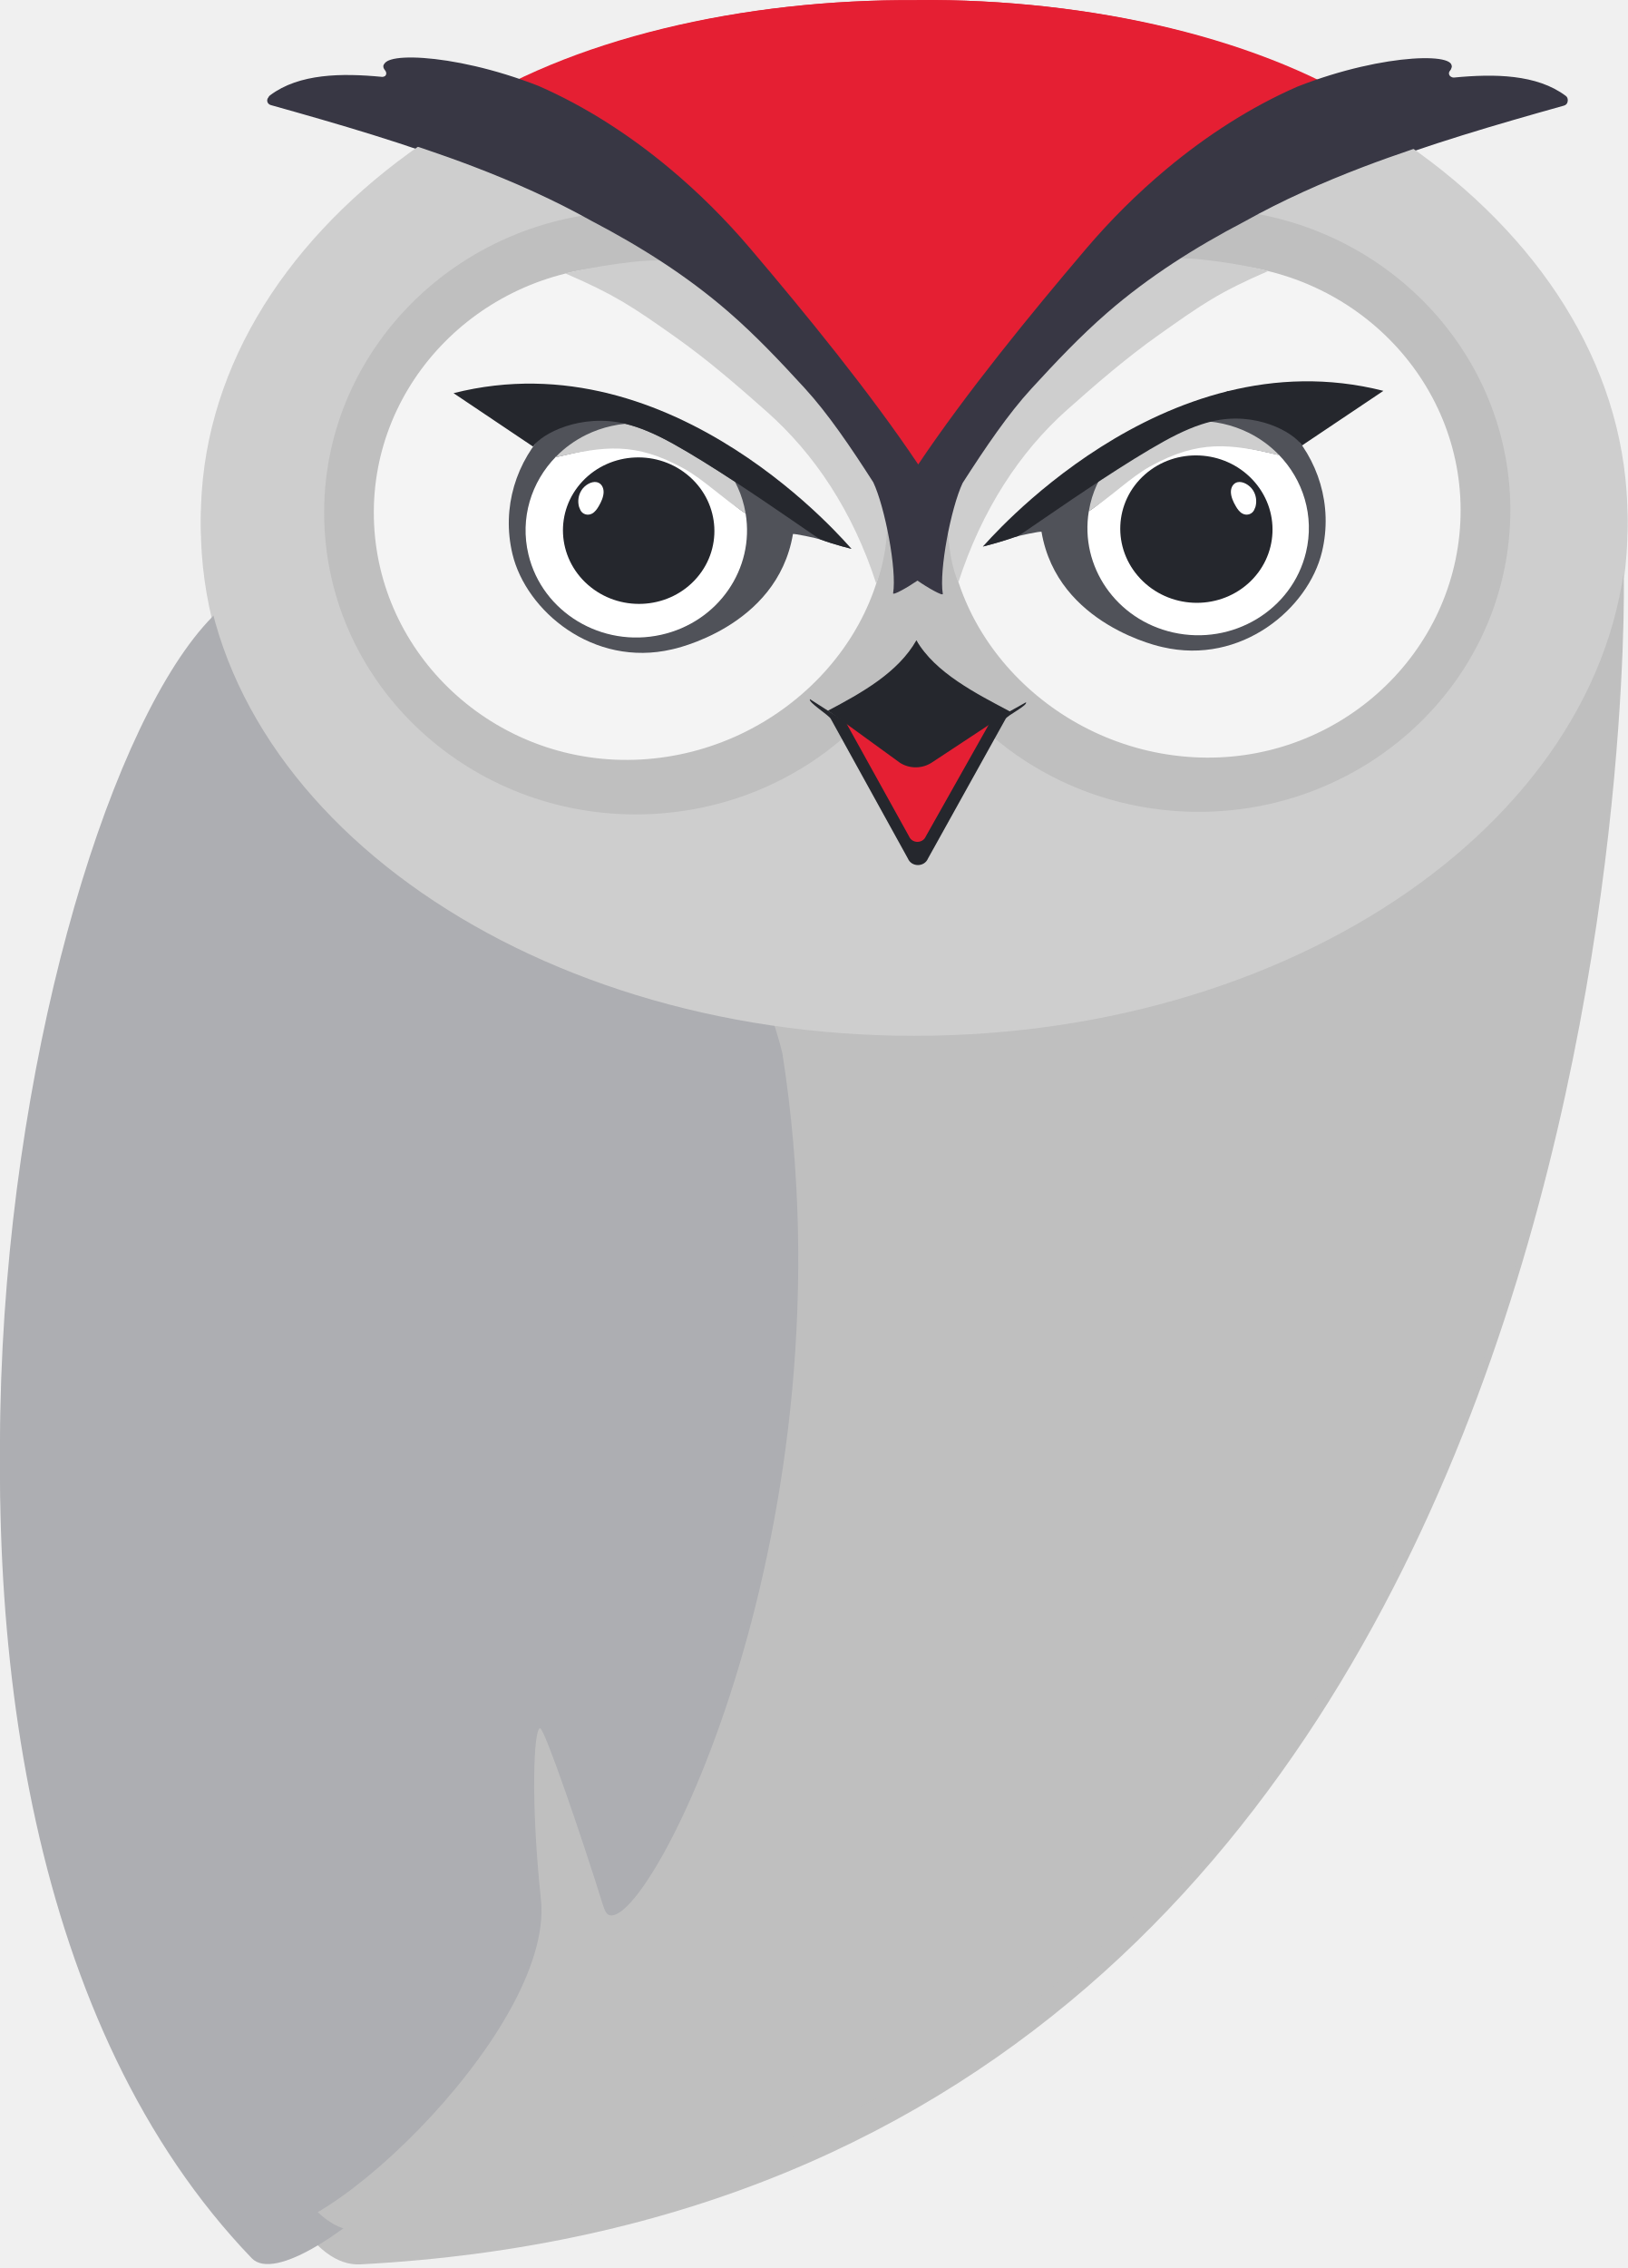
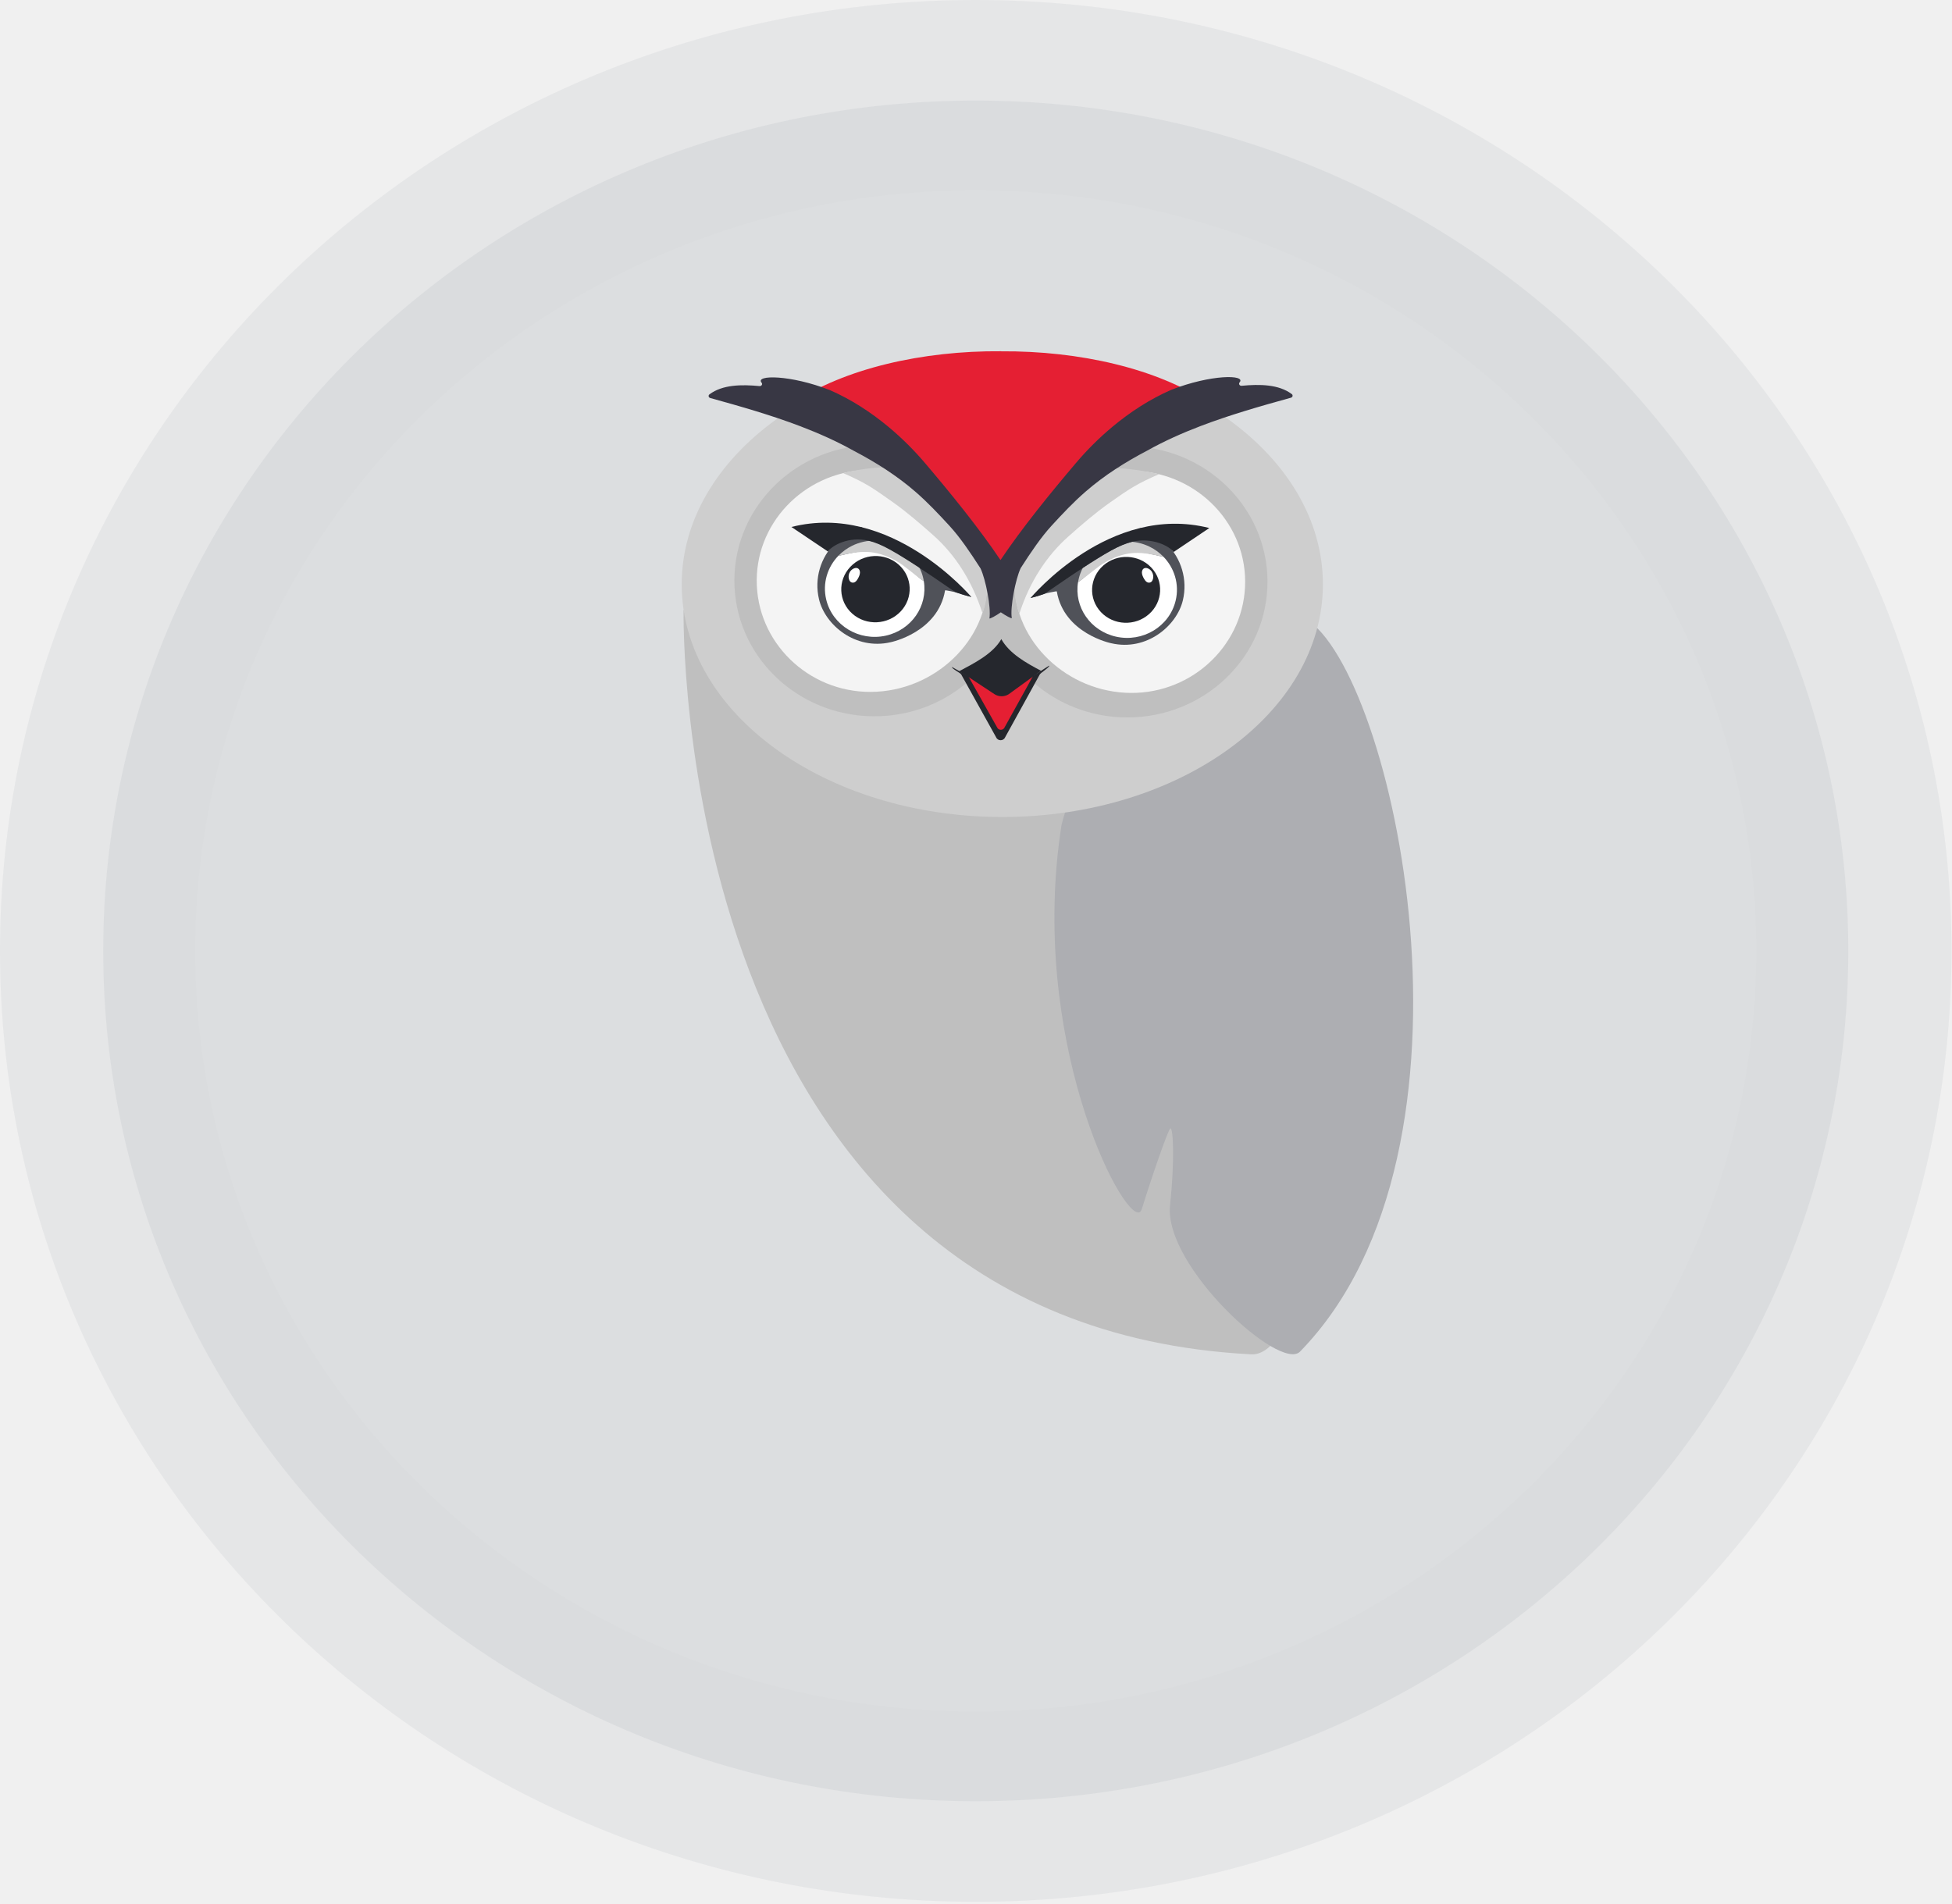
- <svg xmlns="http://www.w3.org/2000/svg" width="351" height="489" viewBox="0 0 351 489" fill="none">
-   <g clip-path="url(#clip0_179_330)">
-     <path d="M77.344 174.684C125.184 129.395 350.199 125.053 350.199 125.053C350.199 125.053 356.856 473.404 77.747 488.214C36.871 490.384 16.924 231.874 77.344 174.684Z" fill="#BFBFBF" />
-     <path d="M51.819 130.066C61.261 124.429 155.259 171.987 168.75 230.632C184.668 333.853 140.112 422.541 131.339 419.09C130.911 418.922 130.488 418.388 130.055 416.978C125.261 401.358 117.395 378.167 116.473 378.217C115.084 378.296 114.424 394.322 116.66 415.708C119.732 445.134 63.915 496.895 54.291 486.892C-41.022 387.775 9.619 155.259 51.819 130.066Z" fill="#ADAEB2" />
-     <path d="M197.156 226.685C112.191 226.685 43.313 175.989 43.313 113.451C43.313 50.914 112.191 0.218 197.156 0.218C282.122 0.218 351 50.914 351 113.451C351 175.989 282.122 226.685 197.156 226.685Z" fill="#CECECE" />
-     <path d="M134.033 46.213C161.76 44.957 186.34 60.38 197.696 83.462C208.941 60.103 233.672 44.453 261.6 45.719C298.689 47.4 327.368 78.29 325.656 114.708C323.943 151.126 292.485 179.286 255.396 177.605C229.87 176.448 208.326 161.455 197.932 140.346C187.634 161.712 165.96 176.932 140.232 178.099C103.143 179.78 71.685 151.62 69.973 115.202C68.26 78.784 96.939 47.894 134.028 46.213H134.033Z" fill="#BFBFBF" />
-     <path d="M182.472 154.632C188.968 151.146 194.306 145.899 197.856 139.526C201.406 145.904 206.749 151.146 213.24 154.632L197.856 181.932L182.472 154.632Z" fill="#25272D" />
-     <path d="M133.131 58.224C163.502 56.845 189.296 80.387 191.169 110.184C192.957 138.562 168.669 164.502 138.207 166.217C107.857 167.928 82.078 144.535 80.678 114.718C79.278 84.901 102.76 59.604 133.126 58.229L133.131 58.224Z" fill="#F4F4F4" />
-     <path d="M118.165 93.851C118.346 93.609 118.442 93.48 118.442 93.48L130.82 86.048L170.482 111.197C170.487 111.242 183.645 120.068 183.65 120.107C183.65 120.107 180.367 119.331 176.968 118.075C176.253 117.808 171.041 116.666 171.005 116.893C167.586 137.463 144.905 142.116 144.905 142.116C127.939 146.126 113.451 133.686 110.52 121.259C108.118 111.078 111.326 100.897 118.165 93.856V93.851Z" fill="#505259" />
-     <path d="M119.897 99.948L119.937 100.052C130.513 97.579 136.052 97.579 146.627 103.513C150.812 105.862 155.918 109.135 160.808 112.394C162.777 124.454 154.916 136.114 142.614 138.912C129.767 141.835 116.941 133.977 113.97 121.363C112.092 113.412 114.579 105.466 119.897 99.948Z" fill="white" />
-     <path d="M126.762 127.982C120.082 122.003 119.58 111.863 125.641 105.334C131.702 98.805 142.031 98.359 148.711 104.338C155.391 110.317 155.893 120.457 149.832 126.986C143.771 133.515 133.442 133.961 126.762 127.982Z" fill="#25272D" />
-     <path d="M115.324 64.993C123.382 77.85 183.232 119.791 183.635 120.103C183.438 120.058 180.256 119.297 176.967 118.075C176.721 117.986 174.314 116.285 170.773 113.818C167.409 111.474 163.033 108.443 158.516 105.446C153.868 102.361 149.079 99.31 145.116 97.085C141.168 94.87 137.925 93.485 134.853 92.743C129.701 91.497 121.644 96.121 115.017 97.668L115.319 64.989L115.324 64.993Z" fill="#25272D" />
-     <path d="M119.898 99.948C121.751 98.024 123.952 96.392 126.429 95.161C128.111 94.326 129.924 93.668 131.848 93.233C132.855 93 133.857 92.837 134.859 92.743C137.931 93.485 141.174 94.869 145.122 97.085C149.085 99.31 153.874 102.361 158.522 105.446C159.383 107.098 160.053 108.888 160.496 110.782C160.612 111.266 160.703 111.731 160.783 112.216C160.793 112.27 160.804 112.339 160.809 112.394C155.919 109.135 150.818 105.862 146.633 103.513C136.058 97.579 130.332 97.624 119.757 100.096L119.903 99.943L119.898 99.948Z" fill="#CECECE" />
-     <path d="M125.427 107.251C126.157 106.129 127.582 105.283 128.7 105.52C129.667 105.723 130.191 106.672 130.175 107.696C130.16 108.72 129.692 109.803 129.113 110.801C128.755 111.414 128.317 112.052 127.688 112.398C126.681 112.947 125.573 112.483 125.18 111.647C124.858 110.965 124.843 110.772 124.843 110.772C124.581 109.689 124.702 108.383 125.437 107.256L125.427 107.251Z" fill="white" />
-     <path d="M204.458 109.689C206.332 79.892 232.125 56.355 262.496 57.729C292.867 59.109 316.349 84.396 314.944 114.218C313.539 144.04 287.766 167.433 257.415 165.717C226.953 164.002 202.671 138.062 204.453 109.684L204.458 109.689Z" fill="#F4F4F4" />
-     <path d="M225.145 110.702L264.807 85.554L277.185 92.986C277.185 92.986 277.286 93.114 277.462 93.356C284.301 100.398 287.509 110.579 285.106 120.76C282.176 133.186 267.688 145.627 250.722 141.617C250.722 141.617 228.041 136.964 224.621 116.394C224.581 116.161 219.374 117.309 218.659 117.576C215.26 118.832 211.976 119.608 211.976 119.608C211.976 119.568 225.14 110.742 225.145 110.697V110.702Z" fill="#505259" />
-     <path d="M234.819 111.899C239.709 108.641 244.815 105.367 249 103.018C259.575 97.085 265.114 97.085 275.69 99.557L275.73 99.453C281.048 104.972 283.535 112.918 281.657 120.869C278.686 133.483 265.86 141.34 253.013 138.418C240.711 135.619 232.85 123.959 234.819 111.899Z" fill="white" />
-     <path d="M245.926 126.641C239.793 120.039 240.237 109.837 246.917 103.854C253.597 97.871 263.984 98.372 270.117 104.974C276.249 111.575 275.805 121.777 269.125 127.761C262.445 133.744 252.059 133.242 245.926 126.641Z" fill="#25272D" />
-     <path d="M280.302 64.499L280.609 97.174C273.982 95.626 265.92 91.003 260.768 92.249C257.696 92.99 254.453 94.375 250.505 96.59C246.542 98.815 241.753 101.866 237.105 104.952C232.588 107.948 228.212 110.979 224.848 113.323C221.308 115.791 218.901 117.492 218.654 117.581C215.365 118.802 212.183 119.563 211.986 119.608C212.389 119.296 272.24 77.355 280.297 64.499H280.302Z" fill="#25272D" />
-     <path d="M234.85 111.741C234.93 111.256 235.026 110.772 235.142 110.287C235.585 108.393 236.255 106.603 237.116 104.952C241.764 101.866 246.553 98.815 250.516 96.59C254.464 94.375 257.707 92.99 260.779 92.249C261.781 92.343 262.783 92.506 263.79 92.738C265.714 93.173 267.527 93.831 269.209 94.667C271.686 95.898 273.882 97.53 275.735 99.453L275.871 99.602C265.296 97.129 259.58 97.085 249.005 103.018C244.821 105.367 239.714 108.641 234.824 111.899C234.83 111.845 234.84 111.795 234.85 111.741Z" fill="#CECECE" />
-     <path d="M266.927 105.52C268.04 105.288 269.465 106.129 270.2 107.251C270.931 108.374 271.072 109.659 270.81 110.742C270.81 110.742 270.835 110.796 270.452 111.642C270.075 112.483 268.952 112.942 267.944 112.394C267.315 112.052 266.872 111.415 266.519 110.796C265.94 109.798 265.472 108.715 265.457 107.691C265.442 106.668 265.96 105.718 266.932 105.515L266.927 105.52Z" fill="white" />
-     <path d="M143.525 57.082L146.043 59.554C148.5 60.795 149.195 61.097 149.336 61.157C149.195 61.127 148.702 61.082 152.086 63.51C159.09 68.534 163.668 74.483 170.023 80.209C179.541 88.788 188.429 103.142 197.63 115.519C206.961 103.033 215.96 88.407 225.609 79.714C231.964 73.988 236.536 68.04 243.541 63.016C246.915 60.598 246.437 60.632 246.291 60.662C246.432 60.603 247.132 60.301 249.584 59.06L252.102 56.588C257.138 56.093 268.242 57.863 273.781 59.347C263.161 64 259.339 66.551 250.007 73.246C243.002 78.27 236.556 83.937 230.201 89.663C219.968 98.88 211.785 111.697 206.749 127.52C206.13 126.091 203.451 123.025 201.23 120.226L197.599 116.058L197.413 116.27C196.32 119.049 189.915 125.611 188.908 127.935C183.872 112.112 175.663 99.374 165.431 90.157C159.075 84.431 152.629 78.765 145.62 73.741C136.293 67.046 132.572 64.465 121.946 59.807C127.486 58.323 138.489 56.588 143.525 57.082Z" fill="#CECECE" />
-     <path d="M197.715 0.04V0.01C235.267 -0.312 272.996 8.352 297.893 25.366L231.551 72.549L197.992 114.51V114.89L197.841 114.702L197.715 114.861V114.544L162.57 69.157L97.815 25.401C122.651 8.426 160.254 -0.237 197.715 0.04Z" fill="#E51F33" />
-     <path d="M58.043 20.877C64.287 16.105 73.508 16.016 82.094 16.852C82.628 16.901 83.046 16.609 83.217 16.214C83.358 15.897 83.333 15.511 83.066 15.195C79.808 11.333 96.849 11.254 115.904 18.834C126.056 23.329 135.589 29.614 144.125 36.838C150.53 42.258 156.372 48.206 161.488 54.313C173.705 68.9 187.478 86.048 197.902 101.836C208.321 86.078 222.054 68.979 234.241 54.431C239.357 48.325 245.198 42.376 251.604 36.957C260.14 29.733 269.672 23.448 279.825 18.953C298.885 11.368 315.921 11.452 312.663 15.314C312.396 15.63 312.376 16.016 312.512 16.332C312.683 16.728 313.101 17.02 313.635 16.97C322.221 16.134 331.442 16.224 337.686 20.995C338.366 21.509 338.144 22.528 337.313 22.765C322.71 26.86 307.995 31.127 293.965 36.551C285.102 39.983 276.511 43.87 268.398 48.478C268.378 48.488 268.363 48.498 268.343 48.508C257.723 54.14 247.676 60.602 238.753 68.474C232.906 73.632 227.619 79.328 222.417 85.079C217.416 90.602 212.481 97.994 207.601 105.708C205.088 111.128 202.49 124.834 203.326 129.972C203.421 130.565 199.972 128.582 197.771 127.005C195.571 128.563 192.287 130.437 192.383 129.858C193.214 124.721 190.62 111.014 188.108 105.594C183.233 97.876 178.293 90.488 173.292 84.965C168.095 79.214 162.808 73.513 156.956 68.361C148.033 60.489 137.986 54.026 127.366 48.394C127.346 48.384 127.33 48.374 127.31 48.364C119.198 43.756 110.607 39.869 101.744 36.438C87.714 31.013 72.999 26.746 58.395 22.652C57.565 22.419 57.348 21.401 58.023 20.881L58.043 20.877Z" fill="#383744" />
-     <g clip-path="url(#clip1_179_330)">
-       <path d="M77.344 172.097C125.184 127.478 350.103 124.102 350.103 124.102C350.103 124.102 356.856 466.395 77.747 480.985C36.871 483.124 16.925 228.441 77.344 172.097Z" fill="#BFBFBF" />
-       <path d="M51.819 128.14C61.261 122.587 155.259 169.441 168.75 227.218C184.668 328.911 140.112 416.287 131.339 412.886C130.911 412.721 130.488 412.195 130.055 410.806C125.261 395.417 117.395 372.57 116.474 372.618C115.084 372.696 114.424 388.485 116.66 409.554C119.732 438.545 63.915 489.54 54.292 479.685C-41.021 382.035 9.619 152.961 51.819 128.14Z" fill="#ADAEB2" />
-       <path d="M197.156 223.331C112.191 223.331 43.313 173.384 43.313 111.772C43.313 50.161 112.191 0.214 197.156 0.214C282.122 0.214 351 50.161 351 111.772C351 173.384 282.122 223.331 197.156 223.331Z" fill="#CECECE" />
-       <path d="M134.034 45.597C161.751 44.36 186.315 59.54 197.681 82.261C208.921 59.228 233.662 43.79 261.6 45.037C298.689 46.694 327.368 77.126 325.656 113.005C323.944 148.884 292.485 176.627 255.396 174.971C229.885 173.831 208.352 159.075 197.953 138.298C187.66 159.367 165.976 174.376 140.238 175.526C103.149 177.182 71.691 149.439 69.978 113.56C68.266 77.681 96.945 47.249 134.034 45.593V45.597Z" fill="#BFBFBF" />
-       <path d="M174.686 150.749L196.919 165.008L221.257 151.426C221.726 152.055 217.168 154.281 216.871 155.002L200.137 185.098C199.352 186.988 196.582 186.988 195.796 185.098L179.178 155.002C178.881 154.281 174.213 151.382 174.681 150.754L174.686 150.749Z" fill="#25272D" />
-       <path d="M197.045 163.786C197.045 163.786 213.945 154.832 213.698 155.431L199.669 180.329C199.014 181.908 196.703 181.908 196.048 180.329L182.25 155.436C181.998 154.837 197.05 163.786 197.05 163.786H197.045Z" fill="#E51F33" />
-       <path d="M197.64 138.035C201.598 145.04 210.673 149.619 217.914 153.453L214.812 155.275L200.969 164.404C198.919 165.758 196.23 165.793 194.14 164.497L181.903 155.616L178.559 153.229C185.801 149.4 193.682 145.035 197.645 138.03L197.64 138.035Z" fill="#25272D" />
-       <path d="M133.131 57.362C163.502 56.003 189.296 79.197 191.169 108.552C192.957 136.51 168.669 162.066 138.207 163.757C107.857 165.442 82.078 142.395 80.678 113.02C79.273 83.639 102.76 58.721 133.126 57.367L133.131 57.362Z" fill="#F4F4F4" />
-       <path d="M118.165 92.462C118.346 92.223 118.442 92.096 118.442 92.096L130.82 84.774L170.482 109.551C170.487 109.595 183.645 118.291 183.65 118.329C183.65 118.329 180.367 117.565 176.968 116.327C176.253 116.064 171.041 114.939 171.006 115.163C167.586 135.429 144.905 140.013 144.905 140.013C127.939 143.963 113.451 131.707 110.521 119.465C108.118 109.434 111.326 99.404 118.165 92.467V92.462Z" fill="#505259" />
-       <path d="M119.897 98.468L119.937 98.57C130.513 96.135 137.729 94.176 148.304 100.022C152.489 102.336 155.918 107.519 160.808 110.73C162.777 122.612 154.916 134.099 142.614 136.856C129.767 139.735 116.941 131.994 113.97 119.567C112.092 111.733 114.579 103.905 119.897 98.468Z" fill="white" />
-       <path d="M126.762 126.057C120.084 120.165 119.585 110.175 125.649 103.744C131.712 97.314 142.041 96.878 148.719 102.771C155.397 108.664 155.895 118.654 149.832 125.084C143.769 131.514 133.44 131.95 126.762 126.057Z" fill="#25272D" />
-       <path d="M119.898 98.468C121.751 96.573 123.947 94.966 126.424 93.753C128.106 92.929 129.919 92.281 131.843 91.853C132.85 91.624 133.852 91.463 134.854 91.371C137.926 92.101 141.169 93.465 145.117 95.648C149.08 97.84 153.869 100.846 158.517 103.885C159.378 105.513 160.048 107.276 160.491 109.142C160.607 109.619 160.703 110.097 160.783 110.574C160.793 110.628 160.804 110.676 160.809 110.73C155.919 107.52 151.709 103.364 147.524 101.05C136.949 95.204 130.327 96.184 119.752 98.619L119.898 98.468Z" fill="#CECECE" />
-       <path d="M125.427 105.664C126.157 104.558 127.582 103.725 128.7 103.958C129.667 104.158 130.191 105.094 130.175 106.102C130.16 107.11 129.692 108.177 129.113 109.161C128.755 109.765 128.317 110.394 127.688 110.735C126.681 111.276 125.573 110.813 125.18 109.994C124.868 109.351 124.843 109.132 124.843 109.132C124.581 108.065 124.702 106.779 125.437 105.668L125.427 105.664Z" fill="white" />
-       <path d="M183.635 118.325C183.438 118.281 180.256 117.531 176.967 116.327C176.721 116.24 174.314 114.564 170.773 112.133C167.409 109.824 163.033 106.838 158.516 103.885C153.868 100.846 149.079 97.84 145.116 95.648C141.168 93.465 137.92 92.116 134.853 91.371C125.356 89.066 116.825 93.46 114.972 96.291L97.815 84.77C145.62 72.644 183.232 118.018 183.635 118.325Z" fill="#25272D" />
-       <path d="M204.459 108.065C206.332 78.709 232.125 55.521 262.496 56.875C292.867 58.234 316.349 83.147 314.944 112.527C313.539 141.907 287.766 164.955 257.415 163.264C226.953 161.574 202.671 136.018 204.454 108.06L204.459 108.065Z" fill="#F4F4F4" />
-       <path d="M225.145 109.064L264.807 84.287L277.185 91.609C277.185 91.609 277.286 91.736 277.462 91.974C284.301 98.911 287.508 108.942 285.106 118.972C282.176 131.215 267.688 143.471 250.722 139.52C250.722 139.52 228.041 134.936 224.621 114.671C224.581 114.442 219.374 115.572 218.659 115.835C215.26 117.072 211.977 117.837 211.977 117.837C211.977 117.798 225.14 109.103 225.145 109.059V109.064Z" fill="#505259" />
-       <path d="M234.819 110.243C239.709 107.032 243.148 102.024 247.333 99.71C257.908 93.865 265.114 95.648 275.69 98.083L275.73 97.981C281.048 103.418 283.535 111.246 281.657 119.08C278.686 131.507 265.86 139.248 253.013 136.369C240.711 133.611 232.85 122.124 234.819 110.243Z" fill="white" />
-       <path d="M245.922 124.753C239.791 118.248 240.236 108.198 246.917 102.304C253.599 96.411 263.985 96.906 270.117 103.411C276.248 109.916 275.803 119.967 269.122 125.861C262.44 131.754 252.054 131.258 245.922 124.753Z" fill="#25272D" />
-       <path d="M234.844 110.087C234.924 109.609 235.02 109.132 235.136 108.655C235.579 106.789 236.249 105.025 237.11 103.398C241.758 100.358 246.547 97.353 250.51 95.16C254.458 92.978 257.701 91.614 260.773 90.883C261.775 90.976 262.777 91.136 263.785 91.365C265.708 91.794 267.521 92.442 269.203 93.265C271.681 94.478 273.876 96.086 275.729 97.981L275.891 98.142C265.315 95.706 258.623 94.717 248.048 100.563C243.863 102.877 239.708 107.032 234.819 110.243C234.824 110.189 234.834 110.14 234.844 110.087Z" fill="#CECECE" />
-       <path d="M266.927 103.958C268.04 103.729 269.465 104.558 270.201 105.663C270.931 106.769 271.052 108.06 270.795 109.127C270.795 109.127 270.765 109.361 270.458 109.989C270.055 110.808 268.957 111.271 267.95 110.73C267.32 110.394 266.877 109.765 266.525 109.156C265.945 108.172 265.477 107.105 265.462 106.097C265.447 105.089 265.966 104.153 266.937 103.954L266.927 103.958Z" fill="white" />
-       <path d="M298.346 84.273L280.796 96.047C278.968 93.207 270.805 88.569 261.307 90.869C258.241 91.614 254.993 92.963 251.044 95.146C247.081 97.338 242.292 100.344 237.644 103.384C233.127 106.336 228.751 109.322 225.387 111.631C221.847 114.062 219.742 115.509 219.495 115.597C216.02 116.824 212.173 117.794 211.977 117.837C212.38 117.531 250.541 72.147 298.346 84.268V84.273Z" fill="#25272D" />
-       <path d="M143.524 56.237L146.042 58.673C153.057 62.17 145.725 58.074 152.085 62.57C159.09 67.519 163.668 73.38 170.023 79.021C179.54 87.463 215.924 87.093 225.568 78.539C231.923 72.897 236.495 67.037 243.505 62.088C249.865 57.591 242.533 61.688 249.548 58.19L252.066 55.755C257.102 55.267 267.984 56.977 273.523 58.439C262.898 63.028 259.297 65.566 249.971 72.162C242.966 77.111 236.515 82.694 230.165 88.335C219.933 97.416 211.719 109.984 206.683 125.573C205.636 123.196 203.909 117.832 204.745 108.62L190.559 107.441C192.603 114.076 190.02 123.459 188.972 125.836C183.937 110.247 175.668 97.903 165.435 88.818C159.08 83.176 152.634 77.594 145.629 72.644C136.303 66.048 132.541 63.534 121.916 58.946C127.506 57.615 138.499 55.745 143.534 56.232L143.524 56.237Z" fill="#CECECE" />
-       <path d="M197.715 0.039V0.01C235.267 -0.307 272.996 8.228 297.893 24.991L231.551 71.475L197.992 112.815V113.19L197.841 113.005L197.715 113.161V112.849L163.054 69.663L97.815 25.025C122.652 8.301 160.254 -0.234 197.715 0.039Z" fill="#E51F33" />
-       <path d="M58.269 20.534C64.513 15.833 73.734 15.745 82.32 16.568C82.854 16.617 83.272 16.329 83.443 15.94C83.584 15.628 83.559 15.248 83.292 14.936C80.034 11.132 97.075 11.054 116.13 18.522C126.282 22.95 135.815 29.142 144.351 36.259C150.756 41.598 156.598 47.459 161.714 53.475C173.891 67.797 187.613 84.623 198.027 100.139C208.426 84.667 222.103 67.899 234.245 53.621C239.361 47.605 245.203 41.744 251.608 36.405C260.144 29.288 269.677 23.096 279.829 18.668C298.889 11.195 315.925 11.278 312.667 15.082C312.4 15.394 312.38 15.774 312.516 16.086C312.687 16.476 313.105 16.763 313.639 16.714C322.225 15.891 331.446 15.979 337.69 20.68C338.37 21.186 338.148 22.19 337.317 22.424C322.714 26.457 307.999 30.662 293.969 36.005C285.106 39.386 276.515 43.215 268.402 47.756C268.382 47.765 268.367 47.775 268.347 47.785C257.727 53.334 247.68 59.701 238.757 67.456C232.91 72.537 227.623 78.149 222.421 83.815C217.42 89.256 212.485 96.539 207.605 104.139C205.087 109.478 202.494 122.982 203.33 128.043C203.426 128.618 200.067 126.728 197.866 125.184C195.665 126.699 192.518 128.457 192.614 127.897C193.445 122.836 190.851 109.332 188.338 103.993C183.464 96.388 178.524 89.11 173.523 83.668C168.326 78.003 163.039 72.386 157.187 67.31C148.264 59.554 138.217 53.187 127.597 47.639C127.576 47.629 127.561 47.619 127.541 47.609C119.429 43.069 110.837 39.24 101.974 35.859C87.945 30.515 73.23 26.311 58.626 22.278C57.795 22.049 57.579 21.045 58.254 20.534H58.269Z" fill="#383744" />
-     </g>
+ <svg xmlns="http://www.w3.org/2000/svg" width="689" height="672" viewBox="0 0 689 672" fill="none">
+   <ellipse opacity="0.05" cx="344.412" cy="335.706" rx="344.412" ry="335.706" fill="#0A142F" />
+   <ellipse opacity="0.05" cx="344.413" cy="335.706" rx="307.984" ry="300.199" fill="#0A142F" />
+   <ellipse opacity="0.05" cx="344.412" cy="335.706" rx="275.53" ry="268.565" fill="white" />
+   <g clip-path="url(#clip0_42_228)">
+     <path d="M441.913 250.709C406.724 217.858 241.284 215.372 241.284 215.372C241.284 215.372 236.317 467.392 441.617 478.134C471.683 479.709 486.355 292.193 441.913 250.709Z" fill="#BFBFBF" />
+     <path d="M460.69 218.346C453.744 214.257 384.603 248.754 374.68 291.293C362.971 366.167 395.745 430.499 402.198 427.995C402.513 427.873 402.824 427.486 403.143 426.464C406.669 415.133 412.455 398.311 413.132 398.347C414.155 398.404 414.64 410.029 412.995 425.542C410.736 446.887 451.792 484.433 458.871 477.177C528.979 405.28 491.73 236.62 460.69 218.346Z" fill="#ADAEB2" />
+     <path d="M353.786 288.431C416.282 288.431 466.946 251.657 466.946 206.294C466.946 160.932 416.282 124.158 353.786 124.158C291.289 124.158 240.625 160.932 240.625 206.294C240.625 251.657 291.289 288.431 353.786 288.431Z" fill="#CECECE" />
+     <path d="M400.216 157.572C379.829 156.661 361.76 167.837 353.4 184.566C345.132 167.608 326.934 156.241 306.384 157.159C279.103 158.379 258.008 180.785 259.267 207.202C260.527 233.618 283.666 254.045 310.947 252.825C329.712 251.986 345.551 241.122 353.2 225.824C360.771 241.337 376.721 252.388 395.653 253.234C422.933 254.454 446.073 234.027 447.332 207.611C448.592 181.194 427.497 158.788 400.216 157.568V157.572Z" fill="#BFBFBF" />
+     <path d="M370.314 234.992L353.96 245.49L336.058 235.49C335.714 235.953 339.066 237.592 339.284 238.123L351.593 260.282C352.171 261.674 354.208 261.674 354.786 260.282L367.009 238.123C367.228 237.592 370.662 235.458 370.317 234.995L370.314 234.992Z" fill="#25272D" />
+     <path d="M353.868 244.59C353.868 244.59 341.437 237.998 341.618 238.439L351.938 256.771C352.419 257.933 354.12 257.933 354.601 256.771L364.75 238.442C364.936 238.001 353.864 244.59 353.864 244.59H353.868Z" fill="#E51F33" />
+     <path d="M353.43 225.63C350.519 230.788 343.844 234.16 338.518 236.982L340.799 238.324L350.982 245.045C352.489 246.043 354.467 246.068 356.005 245.114L365.006 238.575L367.465 236.817C362.139 233.998 356.342 230.785 353.427 225.627L353.43 225.63Z" fill="#25272D" />
+     <path d="M400.879 166.234C378.54 165.233 359.567 182.31 358.189 203.924C356.874 224.508 374.739 243.324 397.145 244.569C419.47 245.81 438.431 228.841 439.461 207.213C440.495 185.581 423.219 167.235 400.883 166.238L400.879 166.234Z" fill="#F4F4F4" />
+     <path d="M411.888 192.076C411.755 191.901 411.684 191.807 411.684 191.807L402.58 186.417L373.406 204.659C373.402 204.691 363.723 211.093 363.72 211.122C363.72 211.122 366.135 210.559 368.635 209.648C369.161 209.454 372.995 208.626 373.021 208.791C375.536 223.712 392.219 227.087 392.219 227.087C404.698 229.996 415.355 220.971 417.511 211.958C419.278 204.573 416.918 197.188 411.888 192.08V192.076Z" fill="#505259" />
+     <path d="M410.614 196.499L410.584 196.574C402.805 194.781 397.497 193.339 389.719 197.643C386.641 199.347 384.118 203.163 380.522 205.527C379.073 214.275 384.855 222.732 393.904 224.763C403.354 226.882 412.788 221.183 414.973 212.033C416.355 206.266 414.525 200.502 410.614 196.499Z" fill="white" />
+     <path d="M405.564 216.812C410.476 212.473 410.843 205.118 406.383 200.384C401.923 195.649 394.326 195.328 389.414 199.667C384.502 204.006 384.135 211.361 388.595 216.095C393.055 220.83 400.652 221.151 405.564 216.812Z" fill="#25272D" />
+     <path d="M410.614 196.499C409.251 195.104 407.636 193.92 405.813 193.027C404.576 192.421 403.242 191.944 401.827 191.628C401.087 191.46 400.35 191.341 399.612 191.273C397.353 191.811 394.967 192.815 392.063 194.422C389.148 196.036 385.626 198.249 382.207 200.487C381.573 201.685 381.081 202.984 380.755 204.358C380.67 204.709 380.599 205.061 380.54 205.412C380.533 205.451 380.525 205.487 380.521 205.527C384.118 203.163 387.215 200.104 390.293 198.4C398.072 194.096 402.942 194.817 410.721 196.61L410.614 196.499Z" fill="#CECECE" />
+     <path d="M406.547 201.797C406.01 200.982 404.962 200.369 404.139 200.541C403.428 200.688 403.043 201.377 403.054 202.119C403.065 202.862 403.41 203.647 403.836 204.372C404.098 204.817 404.421 205.279 404.884 205.53C405.625 205.929 406.439 205.588 406.728 204.985C406.958 204.512 406.977 204.35 406.977 204.35C407.169 203.565 407.08 202.618 406.54 201.8L406.547 201.797Z" fill="white" />
+     <path d="M363.73 211.119C363.875 211.086 366.216 210.534 368.635 209.648C368.816 209.583 370.587 208.35 373.191 206.56C375.665 204.86 378.884 202.661 382.207 200.487C385.625 198.249 389.148 196.036 392.063 194.422C394.967 192.815 397.356 191.822 399.612 191.273C406.598 189.577 412.873 192.812 414.236 194.896L426.856 186.413C391.693 177.486 364.027 210.893 363.73 211.119Z" fill="#25272D" />
+     <path d="M348.415 203.565C347.037 181.951 328.064 164.878 305.725 165.875C283.385 166.876 266.113 185.219 267.147 206.85C268.18 228.482 287.138 245.451 309.462 244.206C331.869 242.962 349.73 224.146 348.418 203.561L348.415 203.565Z" fill="#F4F4F4" />
+     <path d="M333.198 204.3L304.025 186.058L294.92 191.449C294.92 191.449 294.846 191.542 294.716 191.718C289.686 196.825 287.326 204.21 289.093 211.596C291.249 220.609 301.906 229.633 314.385 226.724C314.385 226.724 331.068 223.349 333.583 208.428C333.613 208.26 337.443 209.092 337.969 209.286C340.469 210.197 342.884 210.76 342.884 210.76C342.884 210.731 333.202 204.329 333.198 204.297V204.3Z" fill="#505259" />
+     <path d="M326.083 205.168C322.486 202.804 319.956 199.117 316.878 197.414C309.099 193.109 303.799 194.422 296.02 196.216L295.99 196.14C292.079 200.143 290.249 205.907 291.631 211.674C293.816 220.824 303.25 226.524 312.7 224.404C321.749 222.374 327.531 213.916 326.083 205.168Z" fill="white" />
+     <path d="M317.916 215.852C322.426 211.063 322.098 203.662 317.184 199.323C312.269 194.984 304.629 195.349 300.119 200.139C295.609 204.928 295.937 212.328 300.851 216.667C305.766 221.006 313.406 220.641 317.916 215.852Z" fill="#25272D" />
+     <path d="M326.064 205.053C326.005 204.702 325.935 204.35 325.849 203.999C325.523 202.625 325.031 201.327 324.397 200.129C320.979 197.891 317.456 195.678 314.541 194.064C311.637 192.457 309.251 191.452 306.992 190.914C306.255 190.983 305.518 191.101 304.777 191.269C303.362 191.585 302.028 192.062 300.791 192.668C298.969 193.561 297.354 194.745 295.991 196.14L295.872 196.259C303.651 194.465 308.573 193.737 316.352 198.041C319.43 199.745 322.486 202.804 326.083 205.168C326.079 205.129 326.072 205.093 326.064 205.053Z" fill="#CECECE" />
+     <path d="M302.466 200.541C301.647 200.373 300.599 200.982 300.058 201.797C299.521 202.611 299.432 203.561 299.621 204.347C299.621 204.347 299.643 204.519 299.869 204.982C300.165 205.584 300.973 205.925 301.714 205.527C302.177 205.279 302.503 204.817 302.762 204.368C303.188 203.644 303.532 202.858 303.543 202.116C303.555 201.373 303.173 200.685 302.458 200.538L302.466 200.541Z" fill="white" />
+     <path d="M279.355 186.047L292.264 194.716C293.609 192.625 299.613 189.211 306.599 190.904C308.855 191.452 311.244 192.446 314.148 194.053C317.063 195.667 320.586 197.88 324.005 200.118C327.327 202.292 330.546 204.49 333.021 206.19C335.625 207.98 337.173 209.045 337.354 209.11C339.91 210.014 342.74 210.728 342.885 210.76C342.588 210.534 314.519 177.12 279.355 186.044V186.047Z" fill="#25272D" />
+     <path d="M393.234 165.405L391.382 167.199C386.222 169.774 391.615 166.758 386.937 170.068C381.784 173.712 378.417 178.027 373.743 182.181C366.742 188.396 339.98 188.124 332.887 181.826C328.212 177.672 324.849 173.357 319.692 169.713C315.014 166.403 320.407 169.419 315.248 166.844L313.396 165.05C309.691 164.692 301.687 165.951 297.612 167.027C305.428 170.405 308.076 172.274 314.936 177.13C320.089 180.775 324.834 184.885 329.505 189.038C337.031 195.724 343.073 204.978 346.777 216.456C347.547 214.705 348.818 210.756 348.203 203.974L358.637 203.106C357.134 207.991 359.034 214.899 359.804 216.649C363.508 205.172 369.59 196.083 377.117 189.394C381.792 185.24 386.533 181.13 391.685 177.486C398.545 172.629 401.312 170.778 409.128 167.4C405.017 166.42 396.931 165.043 393.226 165.402L393.234 165.405Z" fill="#CECECE" />
+     <path d="M353.374 124.029V124.007C325.753 123.774 298.002 130.058 279.688 142.4L328.486 176.625L353.171 207.062V207.338L353.282 207.202L353.374 207.317V207.087L378.87 175.29L426.857 142.425C408.588 130.112 380.929 123.828 353.374 124.029Z" fill="#E51F33" />
+     <path d="M455.944 139.118C451.351 135.657 444.569 135.592 438.254 136.198C437.861 136.234 437.554 136.023 437.428 135.736C437.324 135.506 437.342 135.226 437.539 134.997C439.935 132.196 427.401 132.138 413.384 137.637C405.917 140.897 398.905 145.456 392.626 150.696C387.915 154.627 383.618 158.942 379.855 163.372C370.898 173.917 360.805 186.305 353.144 197.729C345.495 186.338 335.435 173.992 326.504 163.479C322.741 159.05 318.444 154.735 313.733 150.804C307.454 145.563 300.442 141.005 292.975 137.744C278.955 132.242 266.424 132.303 268.82 135.105C269.017 135.334 269.032 135.614 268.932 135.843C268.806 136.13 268.498 136.342 268.106 136.306C261.79 135.7 255.008 135.764 250.415 139.226C249.915 139.599 250.078 140.338 250.689 140.51C261.431 143.48 272.254 146.575 282.574 150.51C289.093 152.999 295.412 155.818 301.38 159.161C301.394 159.168 301.405 159.175 301.42 159.182C309.232 163.268 316.622 167.956 323.186 173.666C327.486 177.407 331.375 181.539 335.202 185.71C338.88 189.716 342.51 195.079 346.099 200.674C347.951 204.605 349.859 214.547 349.244 218.274C349.174 218.697 351.644 217.306 353.263 216.169C354.882 217.284 357.197 218.579 357.126 218.166C356.515 214.44 358.423 204.497 360.271 200.566C363.857 194.967 367.49 189.609 371.169 185.602C374.991 181.431 378.881 177.295 383.185 173.558C389.748 167.848 397.138 163.16 404.95 159.075C404.965 159.068 404.976 159.06 404.991 159.053C410.958 155.71 417.277 152.891 423.797 150.402C434.116 146.467 444.94 143.372 455.682 140.402C456.293 140.234 456.452 139.495 455.956 139.118H455.944Z" fill="#383744" />
  </g>
+   <mask id="mask0_42_228" style="mask-type:luminance" maskUnits="userSpaceOnUse" x="68" y="67" width="552" height="538">
+     <ellipse cx="344.412" cy="335.706" rx="275.53" ry="268.565" fill="white" />
+   </mask>
+   <g mask="url(#mask0_42_228)">
+ </g>
  <defs>
-     <clipPath id="clip0_179_330">
-       <rect width="351" height="488.227" fill="white" transform="matrix(-1 0 0 1 351 0)" />
-     </clipPath>
-     <clipPath id="clip1_179_330">
-       <rect width="351" height="481" fill="white" transform="matrix(-1 0 0 1 351 0)" />
+     <clipPath id="clip0_42_228">
+       <rect width="258.18" height="354.145" fill="white" transform="translate(240.625 124)" />
    </clipPath>
  </defs>
</svg>
